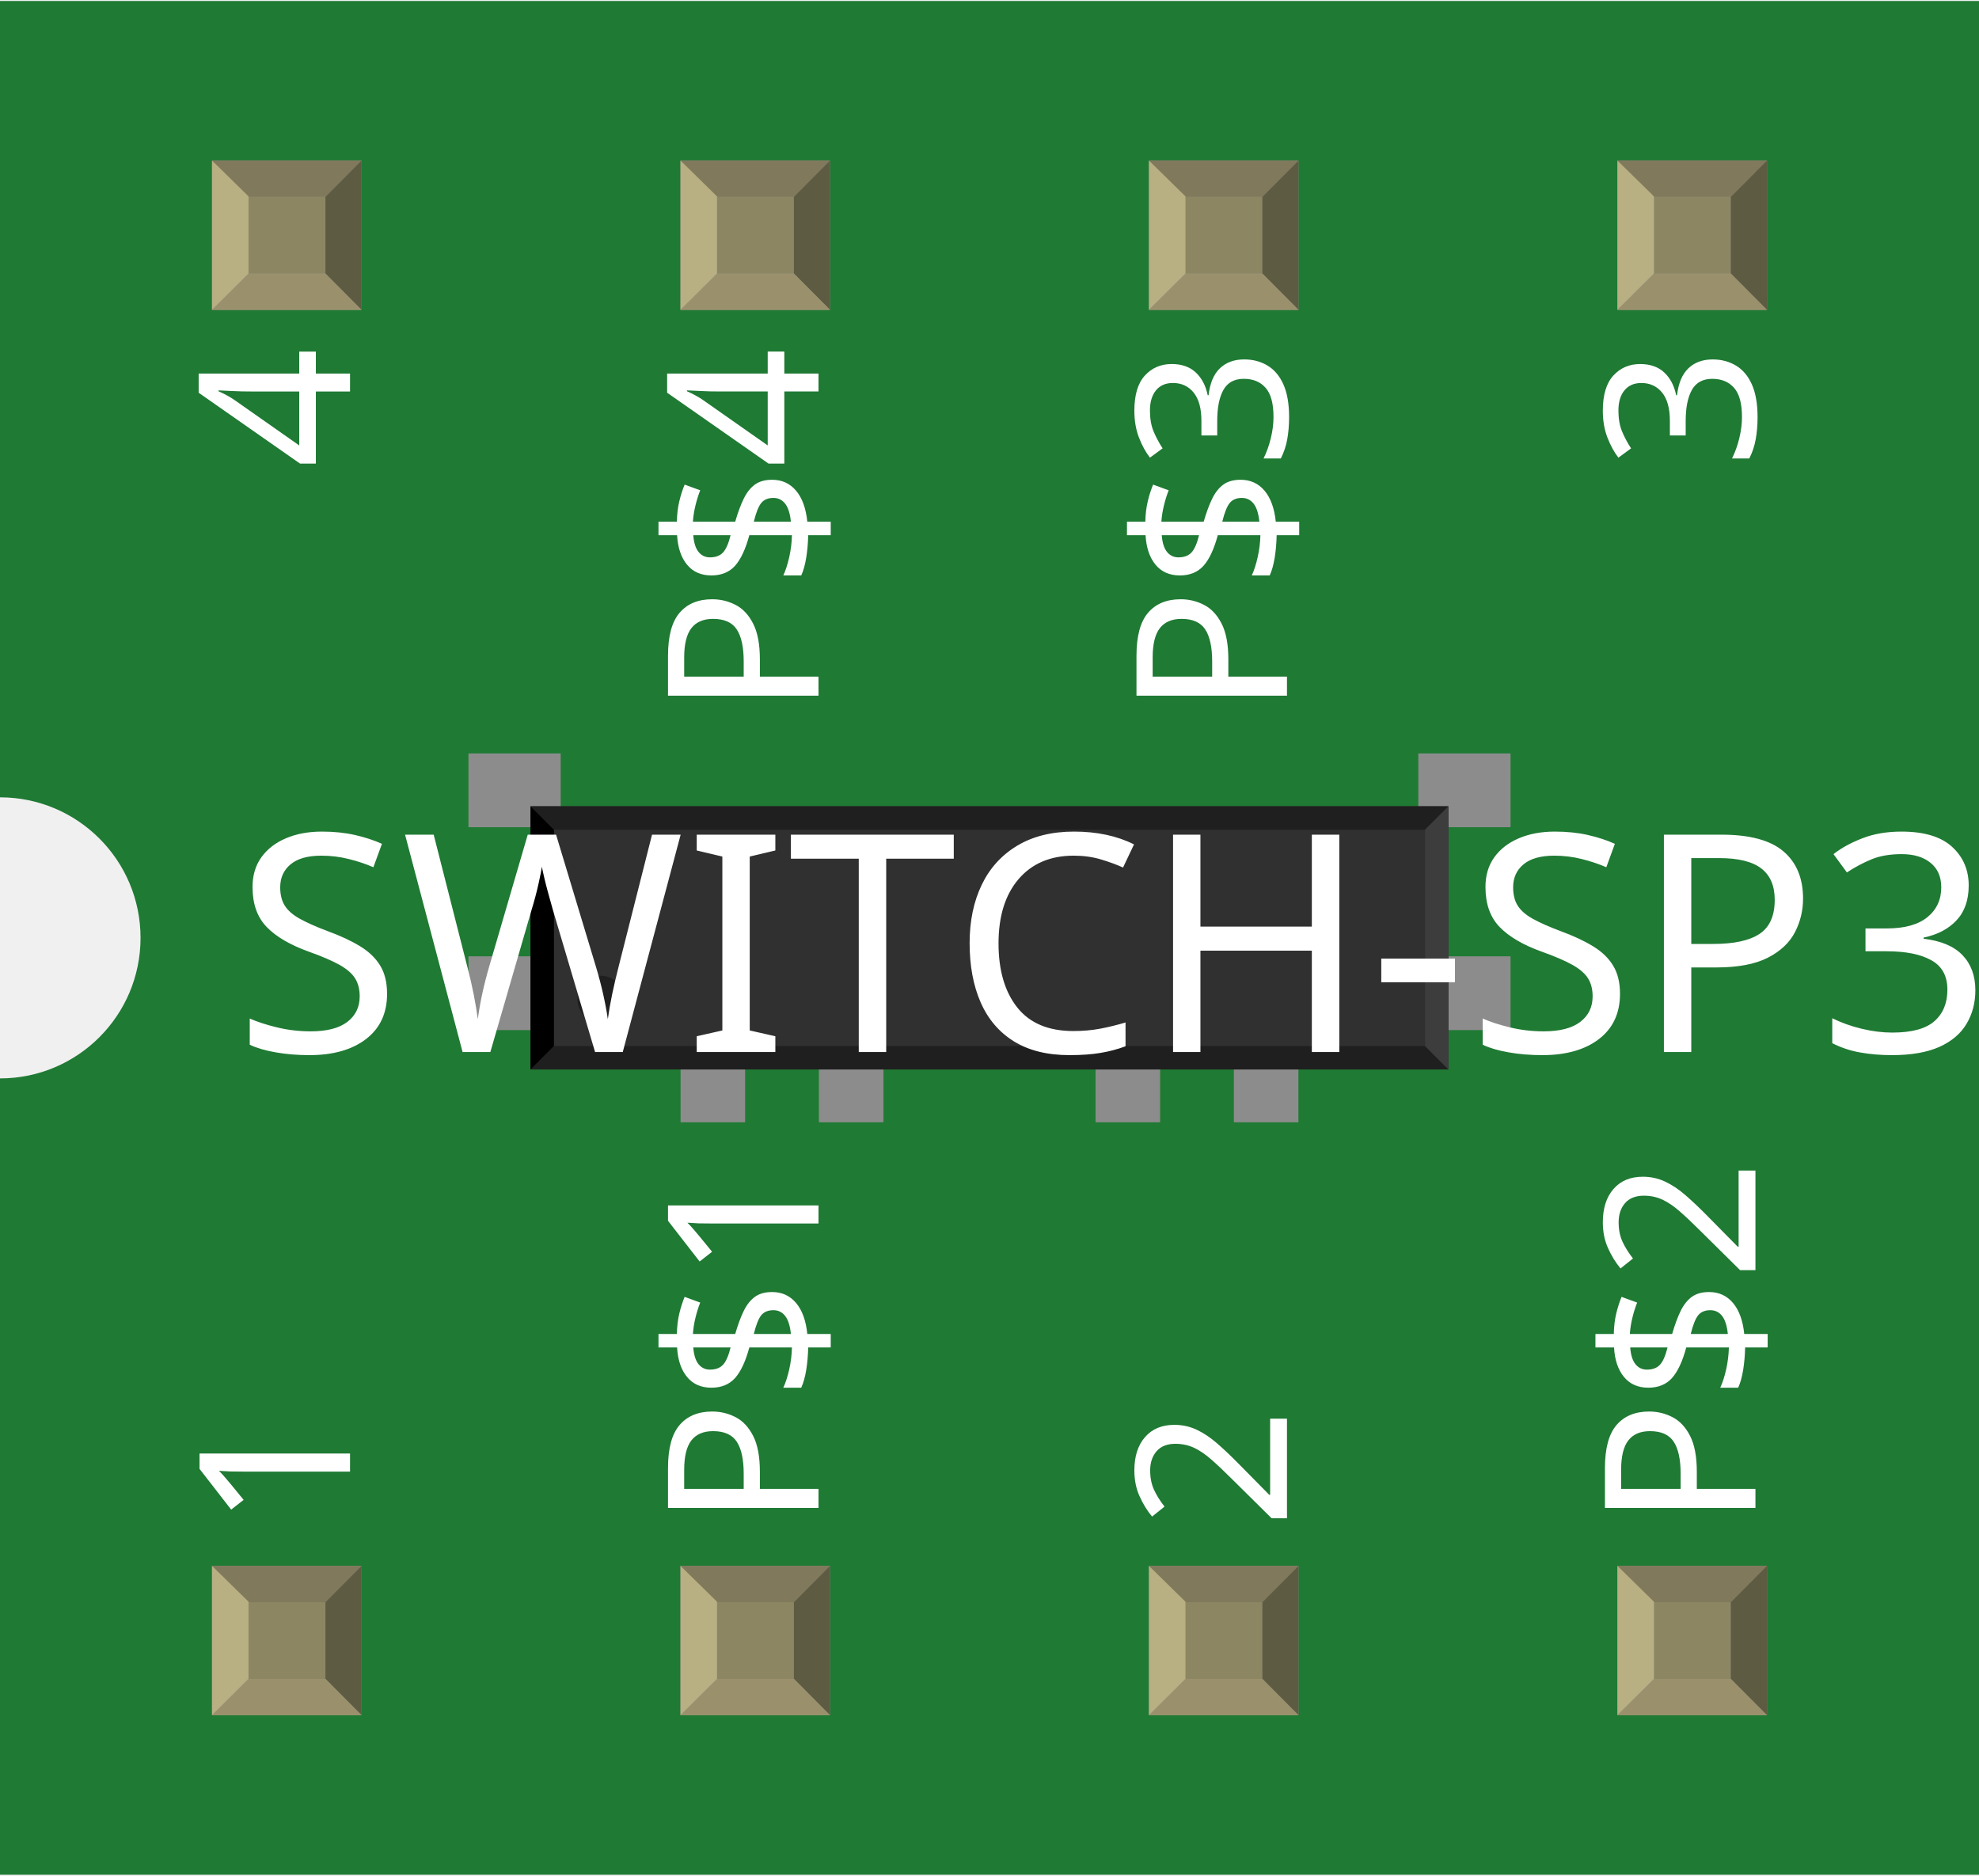
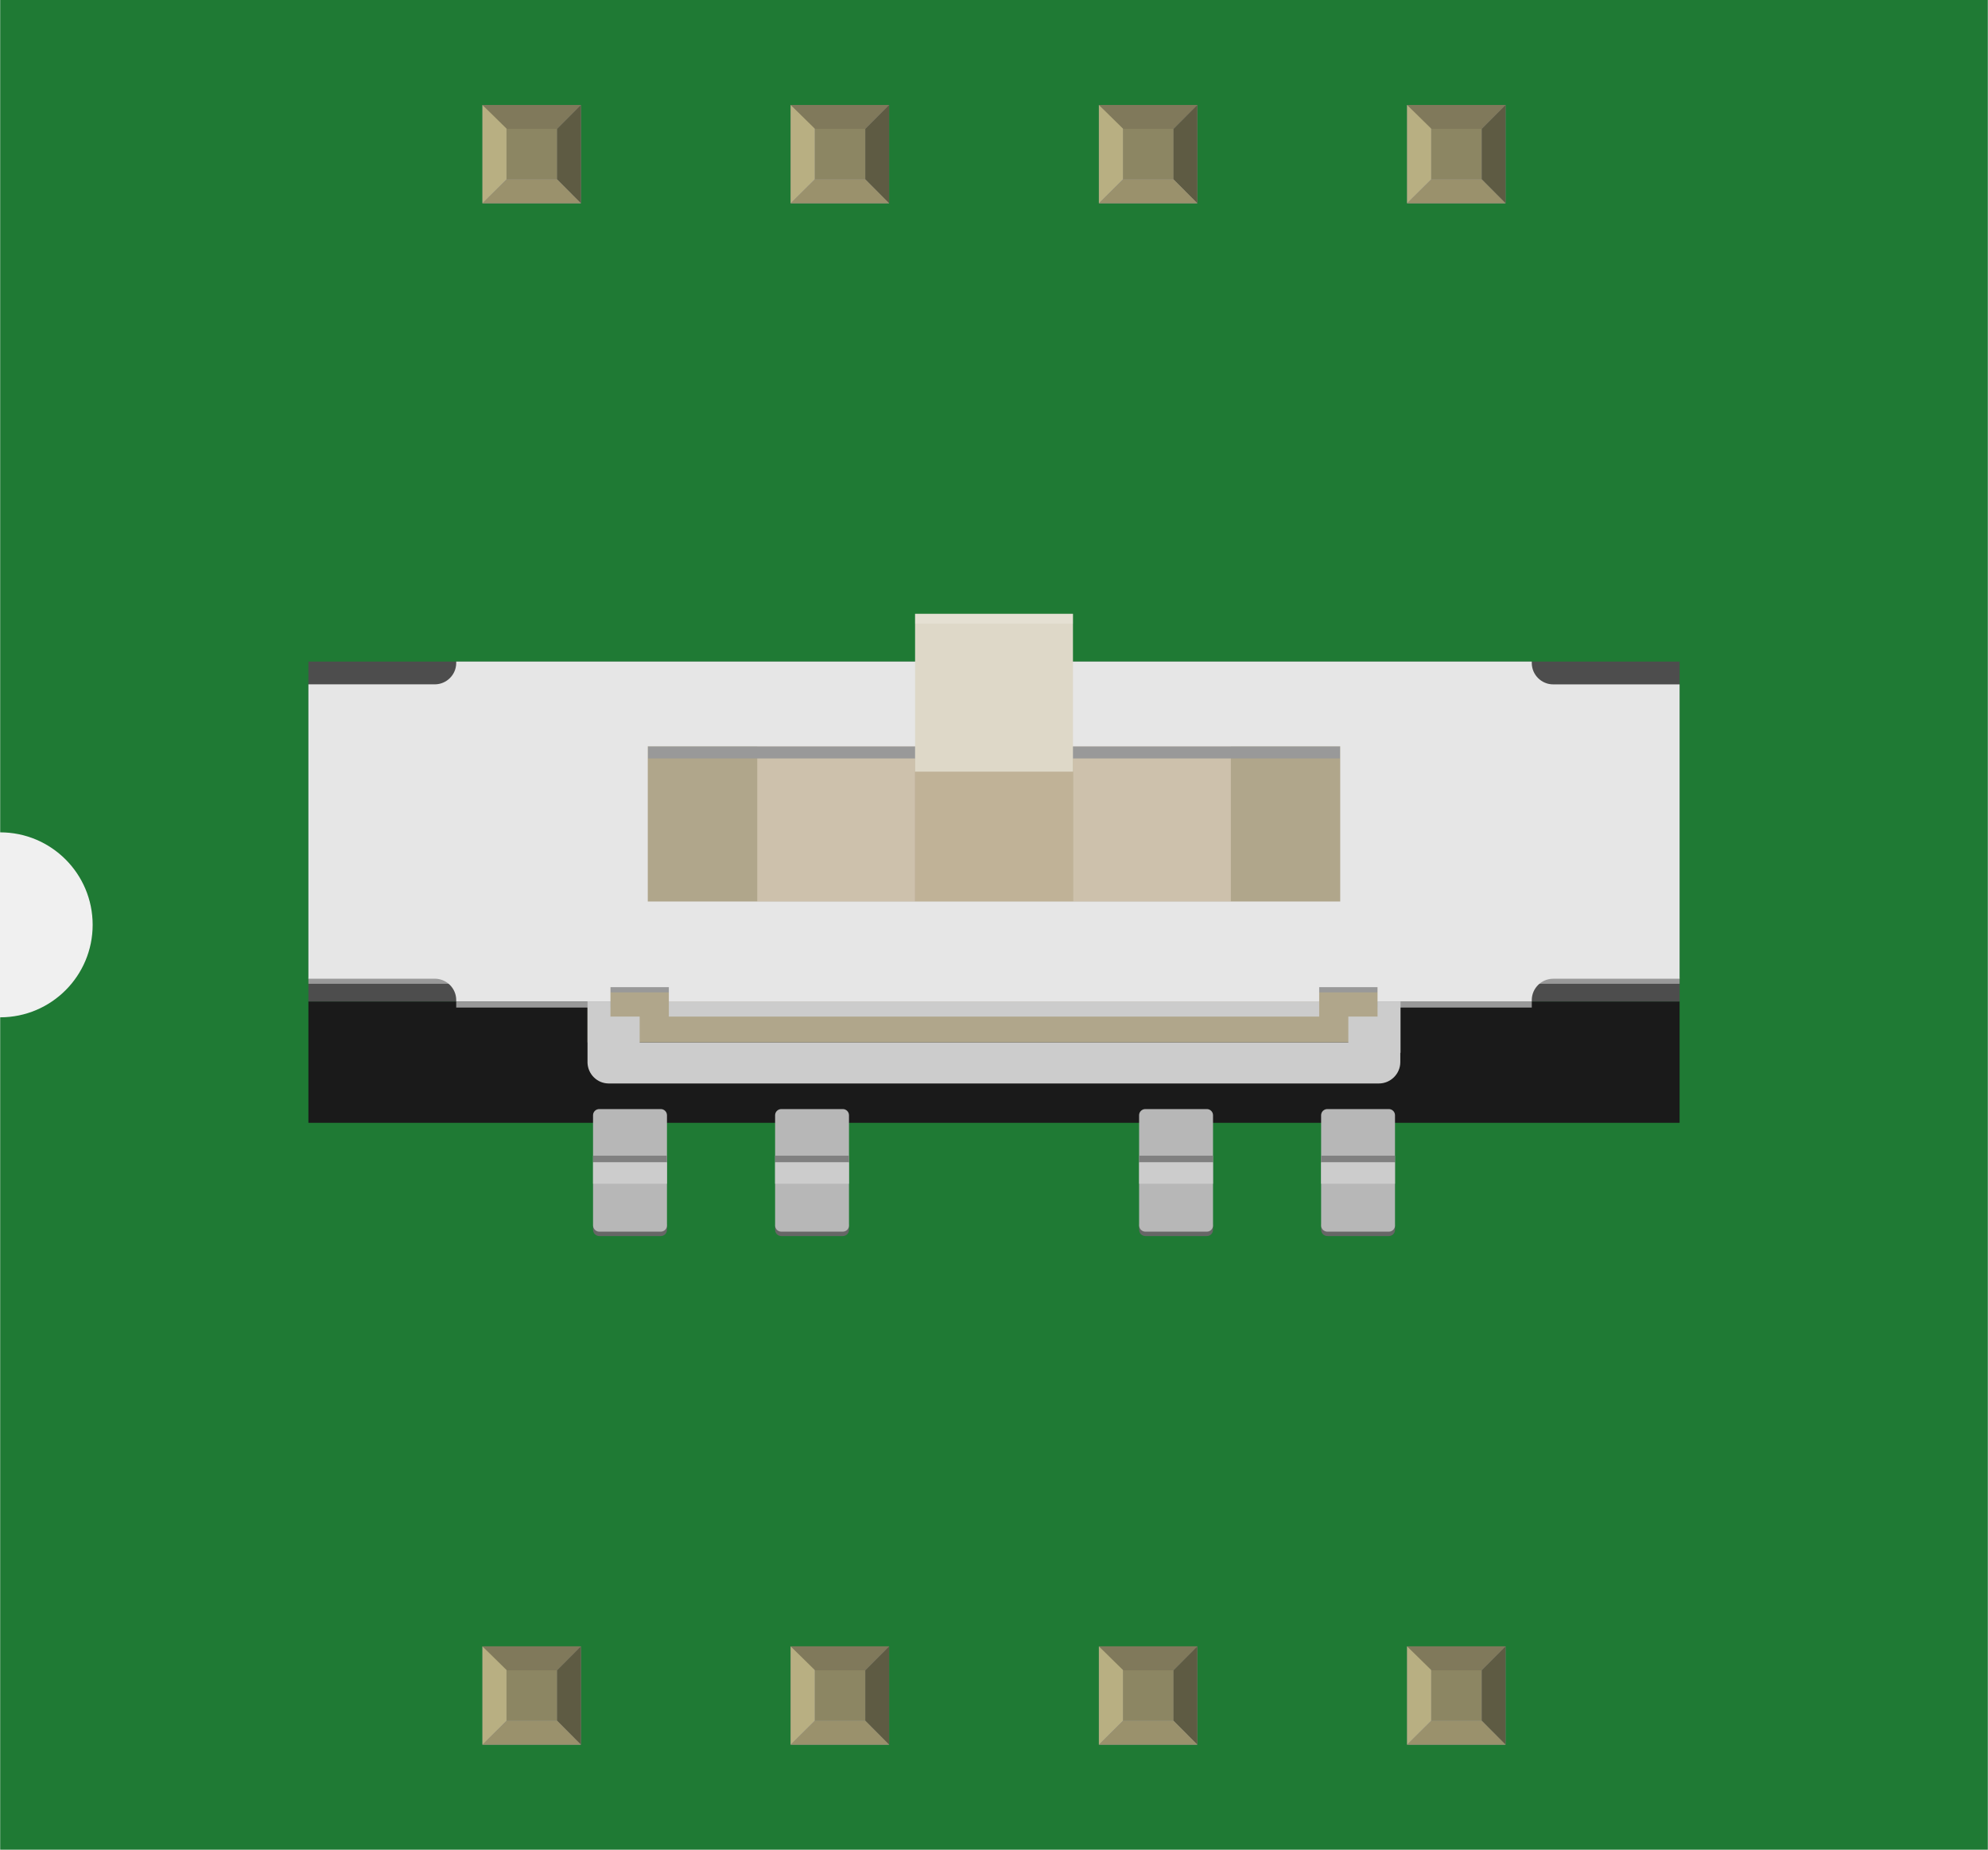
- <svg xmlns="http://www.w3.org/2000/svg" width="0.422in" x="0in" version="1.2" y="0in" height="0.4in" viewBox="0 0 422.441 400" baseProfile="tiny">
+ <svg xmlns="http://www.w3.org/2000/svg" width="0.645in" x="0in" version="1.2" y="0in" height="0.6in" viewBox="0 0 644.875 600" baseProfile="tiny">
  <g id="breadboard">
    <g id="icon">
-       <path fill="#1F7A34" stroke="none" stroke-width="0" d="M0,0L0,170A30,30 0 0 1 0,230L0,400L422.441,400L422.441,0L0,0z" />
-       <g transform="translate(-11.2205,121.26)">
-         <g transform="matrix(0.5, 0, 0, 0.5, 111.22, 39.3701)">
-           <rect width="39.37" x="0" y="86.614" fill="#8c8c8c" connectorname="P$1" height="31.496" stroke="none" stroke-linecap="round" stroke-width="0" />
-           <rect width="39.37" x="0" y="0" fill="#8c8c8c" connectorname="P$2" height="31.496" stroke="none" stroke-linecap="round" stroke-width="0" />
-           <rect width="39.37" x="405.512" y="0" fill="#8c8c8c" connectorname="P$3" height="31.496" stroke="none" stroke-linecap="round" stroke-width="0" />
-           <rect width="39.37" x="405.512" y="86.614" fill="#8c8c8c" connectorname="P$4" height="31.496" stroke="none" stroke-linecap="round" stroke-width="0" />
-           <rect width="27.559" x="149.606" y="98.425" fill="#8c8c8c" connectorname="3" height="59.055" stroke="none" stroke-linecap="round" stroke-width="0" />
-           <rect width="27.559" x="267.717" y="98.425" fill="#8c8c8c" connectorname="2" height="59.055" stroke="none" stroke-linecap="round" stroke-width="0" />
-           <rect width="27.559" x="326.772" y="98.425" fill="#8c8c8c" connectorname="1" height="59.055" stroke="none" stroke-linecap="round" stroke-width="0" />
-           <rect width="27.559" x="90.551" y="98.425" fill="#8c8c8c" connectorname="4" height="59.055" stroke="none" stroke-linecap="round" stroke-width="0" />
-           <circle fill="black" cx="320.866" cy="59.055" stroke="black" r="17.716" id="nonconn0" stroke-width="0" />
-           <circle fill="black" cx="124.016" cy="59.055" stroke="black" r="17.716" id="nonconn1" stroke-width="0" />
-           <rect width="391.89" x="26.496" y="22.559" fill="#303030" height="112.362" stroke="none" stroke-width="0" />
-           <polygon fill="#1f1f1f" points="26.496,22.559 418.386,22.559 408.386,32.559 36.496,32.559" />
-           <polygon fill="#1f1f1f" points="26.496,134.921 418.386,134.921 408.386,124.921 36.496,124.921" />
-           <polygon fill="#000000" points="26.496,22.559 26.496,134.921 36.496,124.921 36.496,32.559" />
-           <polygon fill="#3d3d3d" points="418.386,22.559 418.386,134.921 408.386,124.921 408.386,32.559" />
-           <circle fill="#1f1f1f" cx="56.496" cy="104.921" stroke="none" r="10" stroke-width="0" />
+       <path fill="#1F7A34" stroke="none" stroke-width="0" d="M0,0L0,270A30,30 0 0 1 0,330L0,600L644.875,600L644.875,0L0,0z" />
+       <g transform="translate(100,199.111)">
+         <g>
+           <rect width="444.875" x="0" y="125.75" fill="#1A1A1A" height="39.361" />
+           <rect width="444.875" x="0" y="15.5" fill="#4D4D4D" height="110.25" />
+           <rect width="260.361" x="90.556" y="33.417" fill="#B0A68B" height="105.625" />
+           <rect width="51.222" x="248.056" y="42.097" fill="#CDC1AC" height="51.222" />
+           <rect width="51.222" x="145.625" y="42.097" fill="#CDC1AC" height="51.222" />
+           <rect width="51.222" x="196.833" y="51.222" fill="#C0B297" height="42.097" />
+           <rect width="211" x="116.944" y="125.75" fill="#CCCCCC" height="4.903" />
+           <g>
+             <g>
+               <path fill="#666666" d="M92.361,199.833c0,1.097,0.903,2.014,2.014,2.014l19.958,0c1.097,0,2,-0.889,2,-2.014l0,-1.181c0,-1.097,-0.889,-2,-2,-2L94.361,196.653c-1.097,0,-2.014,0.875,-2.014,2L92.347,199.833z" />
+             </g>
+             <g>
+               <path fill="#B7B7B7" d="M92.361,198.417c0,1.083,0.903,2,2.014,2l19.958,0c1.097,0,2,-0.875,2,-2l0,-35.764c0,-1.097,-0.889,-2,-2,-2L94.361,160.653c-1.097,0,-2.014,0.875,-2.014,2L92.347,198.417z" />
+             </g>
+             <rect width="23.958" x="92.361" y="175.778" fill="#808080" height="2.153" />
+             <rect width="23.958" x="92.361" y="177.931" fill="#CCCCCC" height="6.944" />
+           </g>
+           <g>
+             <g>
+               <path fill="#666666" d="M151.417,199.833c0,1.097,0.903,2.014,2.014,2.014l19.958,0c1.097,0,2,-0.889,2,-2.014l0,-1.181c0,-1.097,-0.889,-2,-2,-2l-19.958,0c-1.097,0,-2.014,0.875,-2.014,2L151.417,199.833z" />
+             </g>
+             <g>
+               <path fill="#B7B7B7" d="M151.417,198.417c0,1.083,0.903,2,2.014,2l19.958,0c1.097,0,2,-0.875,2,-2l0,-35.764c0,-1.097,-0.889,-2,-2,-2l-19.958,0c-1.097,0,-2.014,0.875,-2.014,2L151.417,198.417z" />
+             </g>
+             <rect width="23.958" x="151.417" y="175.778" fill="#808080" height="2.153" />
+             <rect width="23.958" x="151.417" y="177.931" fill="#CCCCCC" height="6.944" />
+           </g>
+           <g>
+             <g>
+               <path fill="#666666" d="M269.528,199.833c0,1.097,0.903,2.014,2.014,2.014l19.958,0c1.097,0,2,-0.889,2,-2.014l0,-1.181c0,-1.097,-0.889,-2,-2,-2L271.528,196.653c-1.097,0,-2.014,0.875,-2.014,2L269.514,199.833z" />
+             </g>
+             <g>
+               <path fill="#B7B7B7" d="M269.528,198.417c0,1.083,0.903,2,2.014,2l19.958,0c1.097,0,2,-0.875,2,-2l0,-35.764c0,-1.097,-0.889,-2,-2,-2L271.528,160.653c-1.097,0,-2.014,0.875,-2.014,2L269.514,198.417z" />
+             </g>
+             <rect width="23.958" x="269.528" y="175.778" fill="#808080" height="2.153" />
+             <rect width="23.958" x="269.528" y="177.931" fill="#CCCCCC" height="6.944" />
+           </g>
+           <g>
+             <g>
+               <path fill="#666666" d="M328.569,199.833c0,1.097,0.903,2.014,2.014,2.014l19.958,0c1.097,0,2,-0.889,2,-2.014l0,-1.181c0,-1.097,-0.889,-2,-2,-2l-19.958,0c-1.097,0,-2.014,0.875,-2.014,2L328.569,199.833z" />
+             </g>
+             <g>
+               <path fill="#B7B7B7" d="M328.569,198.417c0,1.083,0.903,2,2.014,2l19.958,0c1.097,0,2,-0.875,2,-2l0,-35.764c0,-1.097,-0.889,-2,-2,-2l-19.958,0c-1.097,0,-2.014,0.875,-2.014,2L328.569,198.417z" />
+             </g>
+             <rect width="23.958" x="328.569" y="175.778" fill="#808080" height="2.153" />
+             <rect width="23.958" x="328.569" y="177.931" fill="#CCCCCC" height="6.944" />
+           </g>
+           <rect width="224.653" x="110.111" y="42.972" fill="#999999" height="3.944" />
+           <rect width="248.847" x="98.014" y="120.819" fill="#999999" height="1.972" />
+           <rect width="50.042" x="47.958" y="125.75" fill="#999999" height="1.972" />
+           <rect width="50.042" x="346.875" y="125.75" fill="#999999" height="1.972" />
+           <rect width="444.875" x="0" y="118.042" fill="#999999" height="1.972" />
+           <path fill="#E6E6E6" d="M396.917,125.75L396.917,125.319c0,-3.819,3.125,-6.944,6.944,-6.944l41.014,0L444.875,22.889l-41.014,0c-3.819,0,-6.944,-3.125,-6.944,-6.944L396.917,15.5L47.958,15.5l0,0.431c0,3.819,-3.125,6.944,-6.944,6.944L0,22.875l0,95.486l41.014,0c3.819,0,6.944,3.125,6.944,6.944l0,0.431l50.042,0L98,121.097L116.944,121.097l0,4.653l211,0L327.944,121.097l18.931,0l0,4.653L396.917,125.75zM334.778,93.319L110.111,93.319L110.111,42.972l224.653,0L334.764,93.319z" />
+           <rect width="51.222" x="196.833" y="0" fill="#DED8C8" height="51.222" />
+           <rect width="51.222" x="196.833" opacity="0.2" y="0" fill="#FFFFFF" height="3.208" />
        </g>
-       </g>
-       <text x="50" y="224.375" font-family="OCRA" fill="white" text-anchor="start" stroke="none" id="label" stroke-width="0" font-size="65">SWITCH-SP3T-SMD</text>
-       <g transform="translate(74.7205,326.05)">
-         <g transform="rotate(-90)">
-           <text x="0" y="0" font-family="OCRA" fill="white" text-anchor="start" stroke="none" stroke-width="0" font-size="45">1</text>
-         </g>
-       </g>
-       <g transform="translate(74.7205,73.95)">
-         <g transform="rotate(-90)">
-           <text x="0" y="0" font-family="OCRA" fill="white" text-anchor="end" stroke="none" stroke-width="0" font-size="45">4</text>
-         </g>
-       </g>
-       <g transform="translate(174.72,326.05)">
-         <g transform="rotate(-90)">
-           <text x="0" y="0" font-family="OCRA" fill="white" text-anchor="start" stroke="none" stroke-width="0" font-size="45">P$1</text>
-         </g>
-       </g>
-       <g transform="translate(174.72,73.95)">
-         <g transform="rotate(-90)">
-           <text x="0" y="0" font-family="OCRA" fill="white" text-anchor="end" stroke="none" stroke-width="0" font-size="45">P$4</text>
-         </g>
-       </g>
-       <g transform="translate(274.72,326.05)">
-         <g transform="rotate(-90)">
-           <text x="0" y="0" font-family="OCRA" fill="white" text-anchor="start" stroke="none" stroke-width="0" font-size="45">2</text>
-         </g>
-       </g>
-       <g transform="translate(274.72,73.95)">
-         <g transform="rotate(-90)">
-           <text x="0" y="0" font-family="OCRA" fill="white" text-anchor="end" stroke="none" stroke-width="0" font-size="45">P$3</text>
-         </g>
-       </g>
-       <g transform="translate(374.72,326.05)">
-         <g transform="rotate(-90)">
-           <text x="0" y="0" font-family="OCRA" fill="white" text-anchor="start" stroke="none" stroke-width="0" font-size="45">P$2</text>
-         </g>
-       </g>
-       <g transform="translate(374.72,73.95)">
-         <g transform="rotate(-90)">
-           <text x="0" y="0" font-family="OCRA" fill="white" text-anchor="end" stroke="none" stroke-width="0" font-size="45">3</text>
-         </g>
+         <path fill="#CCCCCC" d="M354.264,145.403l0,-2.889c0,-0.069,0.069,-0.125,0.069,-0.194L354.333,125.75l-7.458,0l0,4.903l-9.472,0l0,8.403L107.472,139.056L107.472,130.639L98,130.639L98,125.75L90.556,125.75l0,19.931c0.153,3.694,3.167,6.667,6.889,6.667l249.875,0C351.125,152.347,354.264,149.222,354.264,145.403z" />
      </g>
    </g>
-     <g transform="translate(45.2555,334.05)">
+     <g transform="translate(156.472,534.05)">
      <rect width="31.93" x="0" y="0" fill="#8D8C8C" height="31.9" id="connector0pin" />
      <rect width="16.444" x="7.792" y="7.735" fill="#8C8663" height="16.415" />
      <polygon fill="#B8AF82" points="0,31.9,7.792,24.137,7.792,6.972,0,0" />
      <polygon fill="#80795B" points="24.208,7.763,7.903,7.763,0,0,31.93,0" />
      <polygon fill="#5E5B43" points="24.208,24.137,24.208,7.763,31.93,0,31.93,31.9" />
      <polygon fill="#9A916C" points="0,31.9,7.875,24.137,24.208,24.137,31.93,31.9" />
    </g>
-     <g transform="translate(45.2555,34.05)">
+     <g transform="translate(156.472,34.05)">
      <rect width="31.93" x="0" y="0" fill="#8D8C8C" height="31.9" id="connector7pin" />
      <rect width="16.444" x="7.792" y="7.735" fill="#8C8663" height="16.415" />
      <polygon fill="#B8AF82" points="0,31.9,7.792,24.137,7.792,6.972,0,0" />
      <polygon fill="#80795B" points="24.208,7.763,7.903,7.763,0,0,31.93,0" />
      <polygon fill="#5E5B43" points="24.208,24.137,24.208,7.763,31.93,0,31.93,31.9" />
      <polygon fill="#9A916C" points="0,31.9,7.875,24.137,24.208,24.137,31.93,31.9" />
    </g>
-     <g transform="translate(145.255,334.05)">
+     <g transform="translate(256.472,534.05)">
      <rect width="31.93" x="0" y="0" fill="#8D8C8C" height="31.9" id="connector1pin" />
      <rect width="16.444" x="7.792" y="7.735" fill="#8C8663" height="16.415" />
      <polygon fill="#B8AF82" points="0,31.9,7.792,24.137,7.792,6.972,0,0" />
      <polygon fill="#80795B" points="24.208,7.763,7.903,7.763,0,0,31.93,0" />
      <polygon fill="#5E5B43" points="24.208,24.137,24.208,7.763,31.93,0,31.93,31.9" />
      <polygon fill="#9A916C" points="0,31.9,7.875,24.137,24.208,24.137,31.93,31.9" />
    </g>
-     <g transform="translate(145.255,34.05)">
+     <g transform="translate(256.472,34.05)">
      <rect width="31.93" x="0" y="0" fill="#8D8C8C" height="31.9" id="connector6pin" />
      <rect width="16.444" x="7.792" y="7.735" fill="#8C8663" height="16.415" />
      <polygon fill="#B8AF82" points="0,31.9,7.792,24.137,7.792,6.972,0,0" />
      <polygon fill="#80795B" points="24.208,7.763,7.903,7.763,0,0,31.93,0" />
      <polygon fill="#5E5B43" points="24.208,24.137,24.208,7.763,31.93,0,31.93,31.9" />
      <polygon fill="#9A916C" points="0,31.9,7.875,24.137,24.208,24.137,31.93,31.9" />
    </g>
-     <g transform="translate(245.255,334.05)">
+     <g transform="translate(356.472,534.05)">
      <rect width="31.93" x="0" y="0" fill="#8D8C8C" height="31.9" id="connector2pin" />
      <rect width="16.444" x="7.792" y="7.735" fill="#8C8663" height="16.415" />
      <polygon fill="#B8AF82" points="0,31.9,7.792,24.137,7.792,6.972,0,0" />
      <polygon fill="#80795B" points="24.208,7.763,7.903,7.763,0,0,31.93,0" />
      <polygon fill="#5E5B43" points="24.208,24.137,24.208,7.763,31.93,0,31.93,31.9" />
      <polygon fill="#9A916C" points="0,31.9,7.875,24.137,24.208,24.137,31.93,31.9" />
    </g>
-     <g transform="translate(245.255,34.05)">
+     <g transform="translate(356.472,34.05)">
      <rect width="31.93" x="0" y="0" fill="#8D8C8C" height="31.9" id="connector5pin" />
      <rect width="16.444" x="7.792" y="7.735" fill="#8C8663" height="16.415" />
      <polygon fill="#B8AF82" points="0,31.9,7.792,24.137,7.792,6.972,0,0" />
      <polygon fill="#80795B" points="24.208,7.763,7.903,7.763,0,0,31.93,0" />
      <polygon fill="#5E5B43" points="24.208,24.137,24.208,7.763,31.93,0,31.93,31.9" />
      <polygon fill="#9A916C" points="0,31.9,7.875,24.137,24.208,24.137,31.93,31.9" />
    </g>
-     <g transform="translate(345.255,334.05)">
+     <g transform="translate(456.473,534.05)">
      <rect width="31.93" x="0" y="0" fill="#8D8C8C" height="31.9" id="connector3pin" />
      <rect width="16.444" x="7.792" y="7.735" fill="#8C8663" height="16.415" />
      <polygon fill="#B8AF82" points="0,31.9,7.792,24.137,7.792,6.972,0,0" />
      <polygon fill="#80795B" points="24.208,7.763,7.903,7.763,0,0,31.93,0" />
      <polygon fill="#5E5B43" points="24.208,24.137,24.208,7.763,31.93,0,31.93,31.9" />
      <polygon fill="#9A916C" points="0,31.9,7.875,24.137,24.208,24.137,31.93,31.9" />
    </g>
-     <g transform="translate(345.255,34.05)">
+     <g transform="translate(456.473,34.05)">
      <rect width="31.93" x="0" y="0" fill="#8D8C8C" height="31.9" id="connector4pin" />
      <rect width="16.444" x="7.792" y="7.735" fill="#8C8663" height="16.415" />
      <polygon fill="#B8AF82" points="0,31.9,7.792,24.137,7.792,6.972,0,0" />
      <polygon fill="#80795B" points="24.208,7.763,7.903,7.763,0,0,31.93,0" />
      <polygon fill="#5E5B43" points="24.208,24.137,24.208,7.763,31.93,0,31.93,31.9" />
      <polygon fill="#9A916C" points="0,31.9,7.875,24.137,24.208,24.137,31.93,31.9" />
    </g>
  </g>
</svg>
